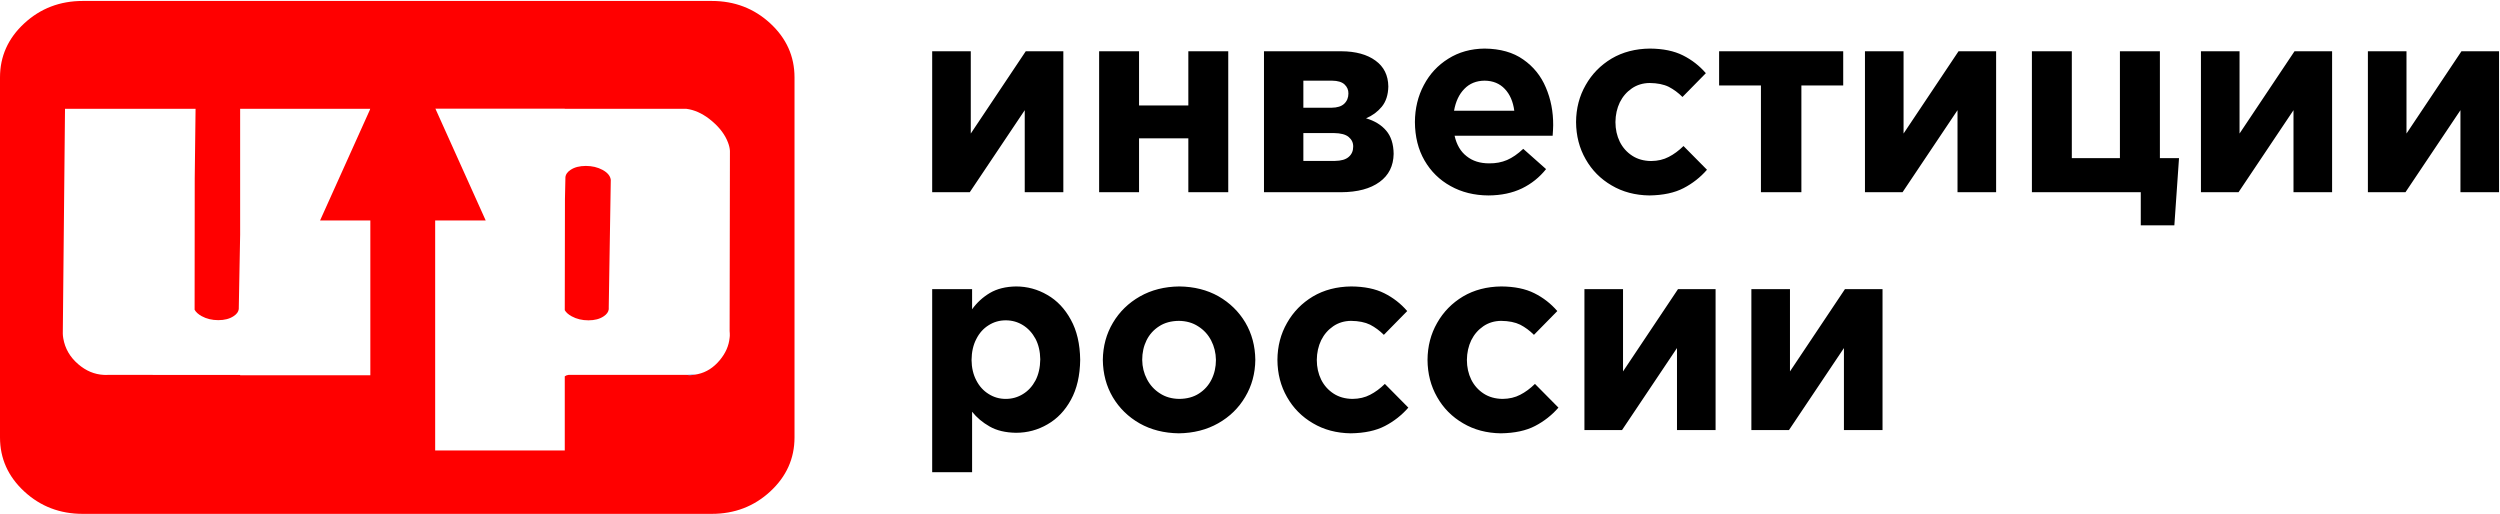
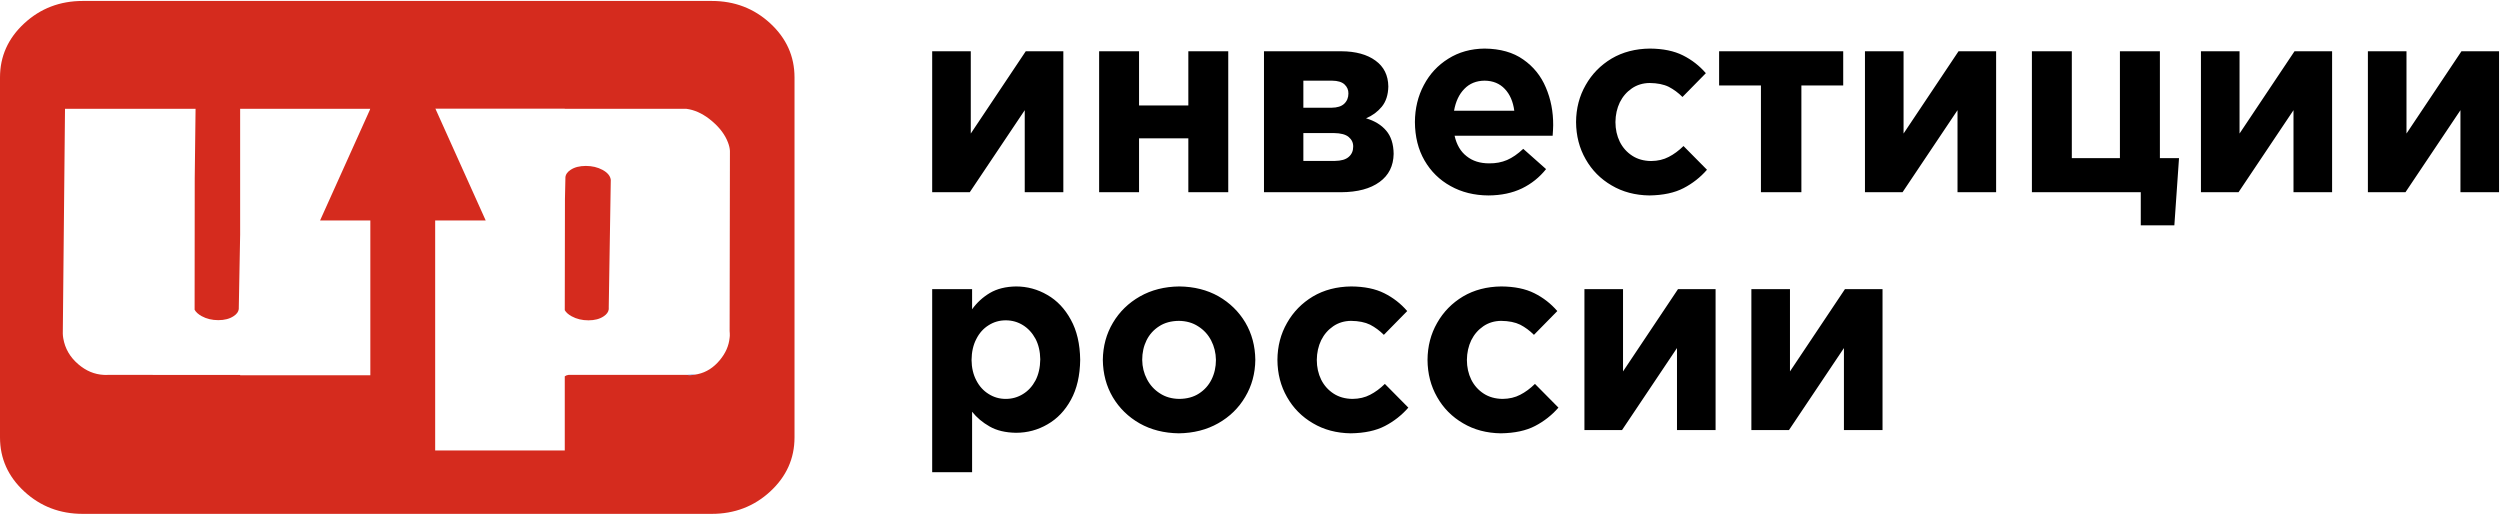
<svg xmlns="http://www.w3.org/2000/svg" xmlns:xlink="http://www.w3.org/1999/xlink" version="1.1" preserveAspectRatio="none" x="0px" y="0px" width="2092" height="430" viewBox="0 0 2092 430" id="svg2">
  <defs id="defs4">
    <g id="Layer0_0_FILL">
-       <path d="m 928.55,736.7 q 0,-26.5 -20.3,-45.25 -20.3,-18.75 -49,-18.75 l -526.3,0 q -28.65,0 -48.95,18.75 -20.3,18.75 -20.3,45.25 l 0,301.2 q 0,26.5 20.3,45.25 20.3,18.75 48.95,18.75 l 526.3,0 q 28.7,0 49,-18.75 20.3,-18.75 20.3,-45.25 l 0,-301.2 m -192.25,26.15 0,0.1 101.7,0 q 1.2,0.15 2.45,0.4 9.85,2 19.35,10.15 9.55,8.2 13.1,17.7 1.45,3.8 1.6,6.95 0.05,0.75 0,1.45 0,0.05 0,0.15 l -0.25,149.2 q 0.2,1.95 0.15,4.05 -0.1,0.75 -0.15,1.5 -0.95,10.05 -8.2,18.75 -7.8,9.4 -18.35,11.7 -0.95,0.2 -1.9,0.35 -4.2,0.85 -7.45,0.3 l -98.85,0 q -1.85,0.2 -3.2,1.2 l 0,62.05 -108.45,0 0,-286 108.45,0 m -271.65,0.1 108.95,0 0,223 -108.95,0 0,-0.3 -110.45,-0.05 q -0.95,0.05 -1.9,0.05 -0.95,0 -1.85,-0.05 -11.6,-0.6 -21.3,-8.95 -10.35,-8.9 -12.5,-21.6 -0.35,-2 -0.4,-3.9 l 1.85,-188.2 109.25,0 -0.7,58.2 -0.1,109.95 q 1.65,3 5.9,5.35 6.05,3.35 13.95,3.35 7.8,0 12.8,-3.35 3.9,-2.55 4.3,-5.9 l 1.15,-62.15 0,-105.45 M 774.8,822.7 q -0.05,-0.35 -0.05,-0.65 -0.75,-4.65 -6.85,-8 -6.15,-3.3 -13.95,-3.3 -7.9,0 -12.8,3.3 -3.85,2.55 -4.3,5.85 l -0.4,18.65 -0.15,92.9 q 1.65,2.9 5.8,5.15 6.1,3.35 14,3.35 7.8,0 12.75,-3.35 3.85,-2.55 4.25,-5.9 l 0,-1.65 1.7,-106.35 z" id="path7" style="fill:#ff0000;stroke:none" />
+       <path d="m 928.55,736.7 q 0,-26.5 -20.3,-45.25 -20.3,-18.75 -49,-18.75 l -526.3,0 q -28.65,0 -48.95,18.75 -20.3,18.75 -20.3,45.25 l 0,301.2 q 0,26.5 20.3,45.25 20.3,18.75 48.95,18.75 l 526.3,0 q 28.7,0 49,-18.75 20.3,-18.75 20.3,-45.25 l 0,-301.2 m -192.25,26.15 0,0.1 101.7,0 q 1.2,0.15 2.45,0.4 9.85,2 19.35,10.15 9.55,8.2 13.1,17.7 1.45,3.8 1.6,6.95 0.05,0.75 0,1.45 0,0.05 0,0.15 l -0.25,149.2 q 0.2,1.95 0.15,4.05 -0.1,0.75 -0.15,1.5 -0.95,10.05 -8.2,18.75 -7.8,9.4 -18.35,11.7 -0.95,0.2 -1.9,0.35 -4.2,0.85 -7.45,0.3 l -98.85,0 q -1.85,0.2 -3.2,1.2 l 0,62.05 -108.45,0 0,-286 108.45,0 m -271.65,0.1 108.95,0 0,223 -108.95,0 0,-0.3 -110.45,-0.05 q -0.95,0.05 -1.9,0.05 -0.95,0 -1.85,-0.05 -11.6,-0.6 -21.3,-8.95 -10.35,-8.9 -12.5,-21.6 -0.35,-2 -0.4,-3.9 l 1.85,-188.2 109.25,0 -0.7,58.2 -0.1,109.95 q 1.65,3 5.9,5.35 6.05,3.35 13.95,3.35 7.8,0 12.8,-3.35 3.9,-2.55 4.3,-5.9 l 1.15,-62.15 0,-105.45 M 774.8,822.7 q -0.05,-0.35 -0.05,-0.65 -0.75,-4.65 -6.85,-8 -6.15,-3.3 -13.95,-3.3 -7.9,0 -12.8,3.3 -3.85,2.55 -4.3,5.85 l -0.4,18.65 -0.15,92.9 q 1.65,2.9 5.8,5.15 6.1,3.35 14,3.35 7.8,0 12.75,-3.35 3.85,-2.55 4.25,-5.9 l 0,-1.65 1.7,-106.35 z" id="path7" style="fill:#d52b1e;stroke:none" />
      <path d="m 845.8,985.3 -7.45,0.3 q 3.25,0.55 7.45,-0.3 m -72.7,-54.6 0.1,-1.4 q 0,-0.15 -0.1,-0.25 l 0,1.65 z" id="path9" style="fill:#3366cc;stroke:none" />
    </g>
    <g id="Layer0_1_FILL">
      <path d="m 1186.05,335.95 q -18.55,0.2 -32.95,8.35 -14.4,8.2 -22.6,22.05 -8.25,13.85 -8.45,31.05 0.2,17.4 8.35,31.25 8.2,13.75 22.45,21.9 14.3,8.05 32.8,8.3 18.55,-0.25 32.95,-8.4 14.4,-8.15 22.55,-22 8.3,-13.85 8.5,-31.05 -0.2,-17.4 -8.35,-31.25 -8.2,-13.75 -22.45,-21.95 -14.3,-8.05 -32.8,-8.25 m -27.4,45 q 3.65,-7.3 10.55,-11.7 6.75,-4.4 16.45,-4.5 9.35,0.1 16.2,4.6 7,4.4 10.85,11.8 3.85,7.45 4,16.25 0,9 -3.7,16.45 -3.65,7.3 -10.5,11.7 -6.75,4.4 -16.45,4.5 -9.35,-0.1 -16.2,-4.6 -7,-4.45 -10.85,-11.85 -3.9,-7.4 -4,-16.2 0,-9.05 3.65,-16.45 m -109.25,-45 q -12.9,0.2 -21.85,5.45 -8.9,5.3 -14.9,13.65 l 0,-16.85 -33.4,0 0,153.2 33.4,0 0,-50.6 q 5.8,7.3 14.7,12.35 8.8,5.05 22.05,5.25 14.25,0 26.4,-7.1 12.15,-6.95 19.55,-20.5 7.5,-13.65 7.75,-33.4 -0.25,-20 -7.85,-33.65 -7.5,-13.75 -19.65,-20.7 -12.15,-7.1 -26.2,-7.1 m -33.2,43.95 q 3.75,-7.45 10.3,-11.5 6.45,-4.1 14.3,-4.1 7.95,0 14.5,4.1 6.45,4.05 10.4,11.35 3.85,7.35 4,17.2 -0.15,10.2 -4,17.65 -3.95,7.4 -10.4,11.35 -6.55,4.1 -14.5,4.1 -7.85,0 -14.3,-4.1 -6.55,-4.05 -10.3,-11.35 -3.9,-7.35 -4,-17.1 0.1,-10.2 4,-17.6 m -4.65,-240.75 -32.3,0 0,117.95 31.45,0 46,-68.65 0,68.65 32.3,0 0,-117.95 -31.45,0 -46,68.85 0,-68.85 m 182.05,0 0,45.35 -41.25,0 0,-45.35 -33.4,0 0,117.95 33.4,0 0,-45.1 41.25,0 0,45.1 33.4,0 0,-117.95 -33.4,0 m 363.75,199.05 -32.3,0 0,117.95 31.45,0 46,-68.65 0,68.65 32.3,0 0,-117.95 -31.45,0 -46,68.85 0,-68.85 m -101.85,-2.25 q -18.15,0.2 -32,8.35 -13.85,8.3 -21.7,22.15 -7.95,13.85 -8.05,30.95 0.1,17.3 8.05,31.15 7.85,13.85 21.7,21.9 13.75,8.15 31.6,8.4 17.4,-0.25 28.65,-6.15 11.2,-5.8 19.55,-15.35 l -19.65,-19.85 q -5.9,5.8 -12.35,9.1 -6.35,3.35 -14.7,3.45 -9.15,-0.1 -15.8,-4.4 -6.8,-4.4 -10.45,-11.7 -3.65,-7.45 -3.65,-16.55 0.1,-9.05 3.65,-16.45 3.65,-7.3 10.1,-11.7 6.45,-4.4 14.85,-4.5 9.65,0.1 16,3.2 6.25,3.25 11.5,8.5 l 19.55,-19.9 q -8.05,-9.35 -19.15,-14.9 -11.15,-5.6 -27.7,-5.7 m -125.6,0 q -18.15,0.2 -32,8.35 -13.85,8.3 -21.7,22.15 -7.95,13.85 -8.05,30.95 0.1,17.3 8.05,31.15 7.85,13.85 21.7,21.9 13.75,8.15 31.6,8.4 17.4,-0.25 28.65,-6.15 11.2,-5.8 19.55,-15.35 l -19.65,-19.85 q -5.9,5.8 -12.35,9.1 -6.35,3.35 -14.7,3.45 -9.15,-0.1 -15.8,-4.4 -6.8,-4.4 -10.45,-11.7 -3.65,-7.45 -3.65,-16.55 0.1,-9.05 3.65,-16.45 3.65,-7.3 10.1,-11.7 6.45,-4.4 14.85,-4.5 9.65,0.1 16,3.2 6.25,3.25 11.5,8.5 l 19.55,-19.9 q -8.05,-9.35 -19.15,-14.9 -11.15,-5.6 -27.7,-5.7 m 12.4,-140.7 q 7.8,-3.25 13.1,-9.6 5.35,-6.45 5.55,-17.05 -0.2,-14 -10.7,-21.6 -10.55,-7.75 -28.6,-7.85 l -64.75,0 0,117.95 64.55,0 q 20.6,-0.1 32.2,-8.6 11.5,-8.35 11.75,-23.5 -0.15,-12.35 -6.25,-19.45 -6,-7.1 -16.85,-10.3 m -28.4,-31.5 q 7.2,0.1 10.45,3.2 3.3,3.15 3.2,7.55 0,5.25 -3.55,8.6 -3.4,3.2 -10.5,3.3 l -23.65,0 0,-22.65 24.05,0 m 1.55,43.85 q 8.55,0.1 12.35,3.3 3.85,3.25 3.75,8.05 0,5.4 -3.75,8.6 -3.65,3.25 -11.5,3.35 l -26.45,0 0,-23.3 25.6,0 m 292.05,-65 q -11.15,-5.6 -27.7,-5.7 -18.15,0.2 -32,8.35 -13.85,8.3 -21.7,22.15 -7.95,13.85 -8.05,30.95 0.1,17.3 8.05,31.15 7.85,13.85 21.7,21.9 13.75,8.15 31.6,8.4 17.4,-0.25 28.65,-6.15 11.2,-5.8 19.55,-15.35 l -19.65,-19.85 q -5.9,5.8 -12.35,9.1 -6.35,3.35 -14.7,3.45 -9.15,-0.1 -15.8,-4.4 -6.8,-4.4 -10.45,-11.7 -3.65,-7.45 -3.65,-16.55 0.1,-9.05 3.65,-16.45 3.65,-7.3 10.1,-11.7 6.45,-4.4 14.85,-4.5 9.65,0.1 16,3.2 6.25,3.25 11.5,8.5 l 19.55,-19.9 q -8.05,-9.35 -19.15,-14.9 m -114.75,26.85 q -6.1,-14.5 -18.9,-23.4 -12.65,-8.95 -32.35,-9.15 -17.3,0.2 -30.4,8.5 -13.1,8.15 -20.4,22 -7.4,13.85 -7.5,30.95 0.1,18.45 8.05,32.2 7.95,13.75 21.8,21.4 13.85,7.75 31.7,7.85 16,-0.1 28.05,-5.9 11.9,-5.8 20.15,-16.15 l -19.1,-16.95 q -6.85,6.45 -13.55,9.35 -6.75,2.9 -15,2.8 -11.4,0 -18.8,-5.95 -7.55,-5.8 -10.1,-17.15 l 82.05,0 q 0.2,-2.4 0.3,-4.65 0.15,-2.25 0.15,-4.15 0.1,-17.1 -6.15,-31.6 m -34.25,1.3 q 6.35,6.75 7.85,18.15 l -50.4,0 q 2.05,-11.6 8.6,-18.25 6.55,-6.8 16.95,-6.9 10.55,0.1 17,7 m 238.55,167.45 -32.3,0 0,117.95 31.45,0 46,-68.65 0,68.65 32.3,0 0,-117.95 -31.45,0 -46,68.85 0,-68.85 m -59.3,-199.05 0,28.6 35,0 0,89.35 33.85,0 0,-89.35 35,0 0,-28.6 -103.85,0 m 231.8,0 -31.45,0 -46,68.85 0,-68.85 -32.3,0 0,117.95 31.45,0 46,-68.65 0,68.65 32.3,0 0,-117.95 m 137.05,0 -33.45,0 0,89.4 -40.25,0 0,-89.4 -33.4,0 0,117.95 91.1,0 0,27.7 28.1,0 3.9,-56.25 -16,0 0,-89.4 m 144.1,0 -31.45,0 -46,68.85 0,-68.85 -32.3,0 0,117.95 31.45,0 46,-68.65 0,68.65 32.3,0 0,-117.95 m 139.7,117.95 0,-117.95 -31.45,0 -46,68.85 0,-68.85 -32.3,0 0,117.95 31.45,0 46,-68.65 0,68.65 32.3,0 z" id="path12" style="fill:#000000;stroke:none" />
    </g>
    <g id="Layer0_2_FILL">
-       <path d="m 641.5,284.55 -184.4,69.9 114.4,114.4 0.1,0 69.9,-184.3 z" id="path15" style="fill:#ff0000;stroke:none" />
+       <path d="m 641.5,284.55 -184.4,69.9 114.4,114.4 0.1,0 69.9,-184.3 z" id="path15" style="fill:#d52b1e;stroke:none" />
    </g>
  </defs>
  <g id="_____1" transform="translate(-263.7,-671.9)">
    <g id="g18">
      <use xlink:href="#Layer0_0_FILL" id="use20" x="0" y="0" width="100%" height="100%" />
    </g>
    <g transform="translate(64.5,575.65)" id="g22">
      <use xlink:href="#Layer0_1_FILL" id="use24" x="0" y="0" width="100%" height="100%" />
    </g>
    <g transform="matrix(0.605484,-0.6054688,0.6054688,0.605484,40.15,918.55)" id="g26">
      <use xlink:href="#Layer0_2_FILL" id="use28" x="0" y="0" width="100%" height="100%" />
    </g>
  </g>
</svg>
